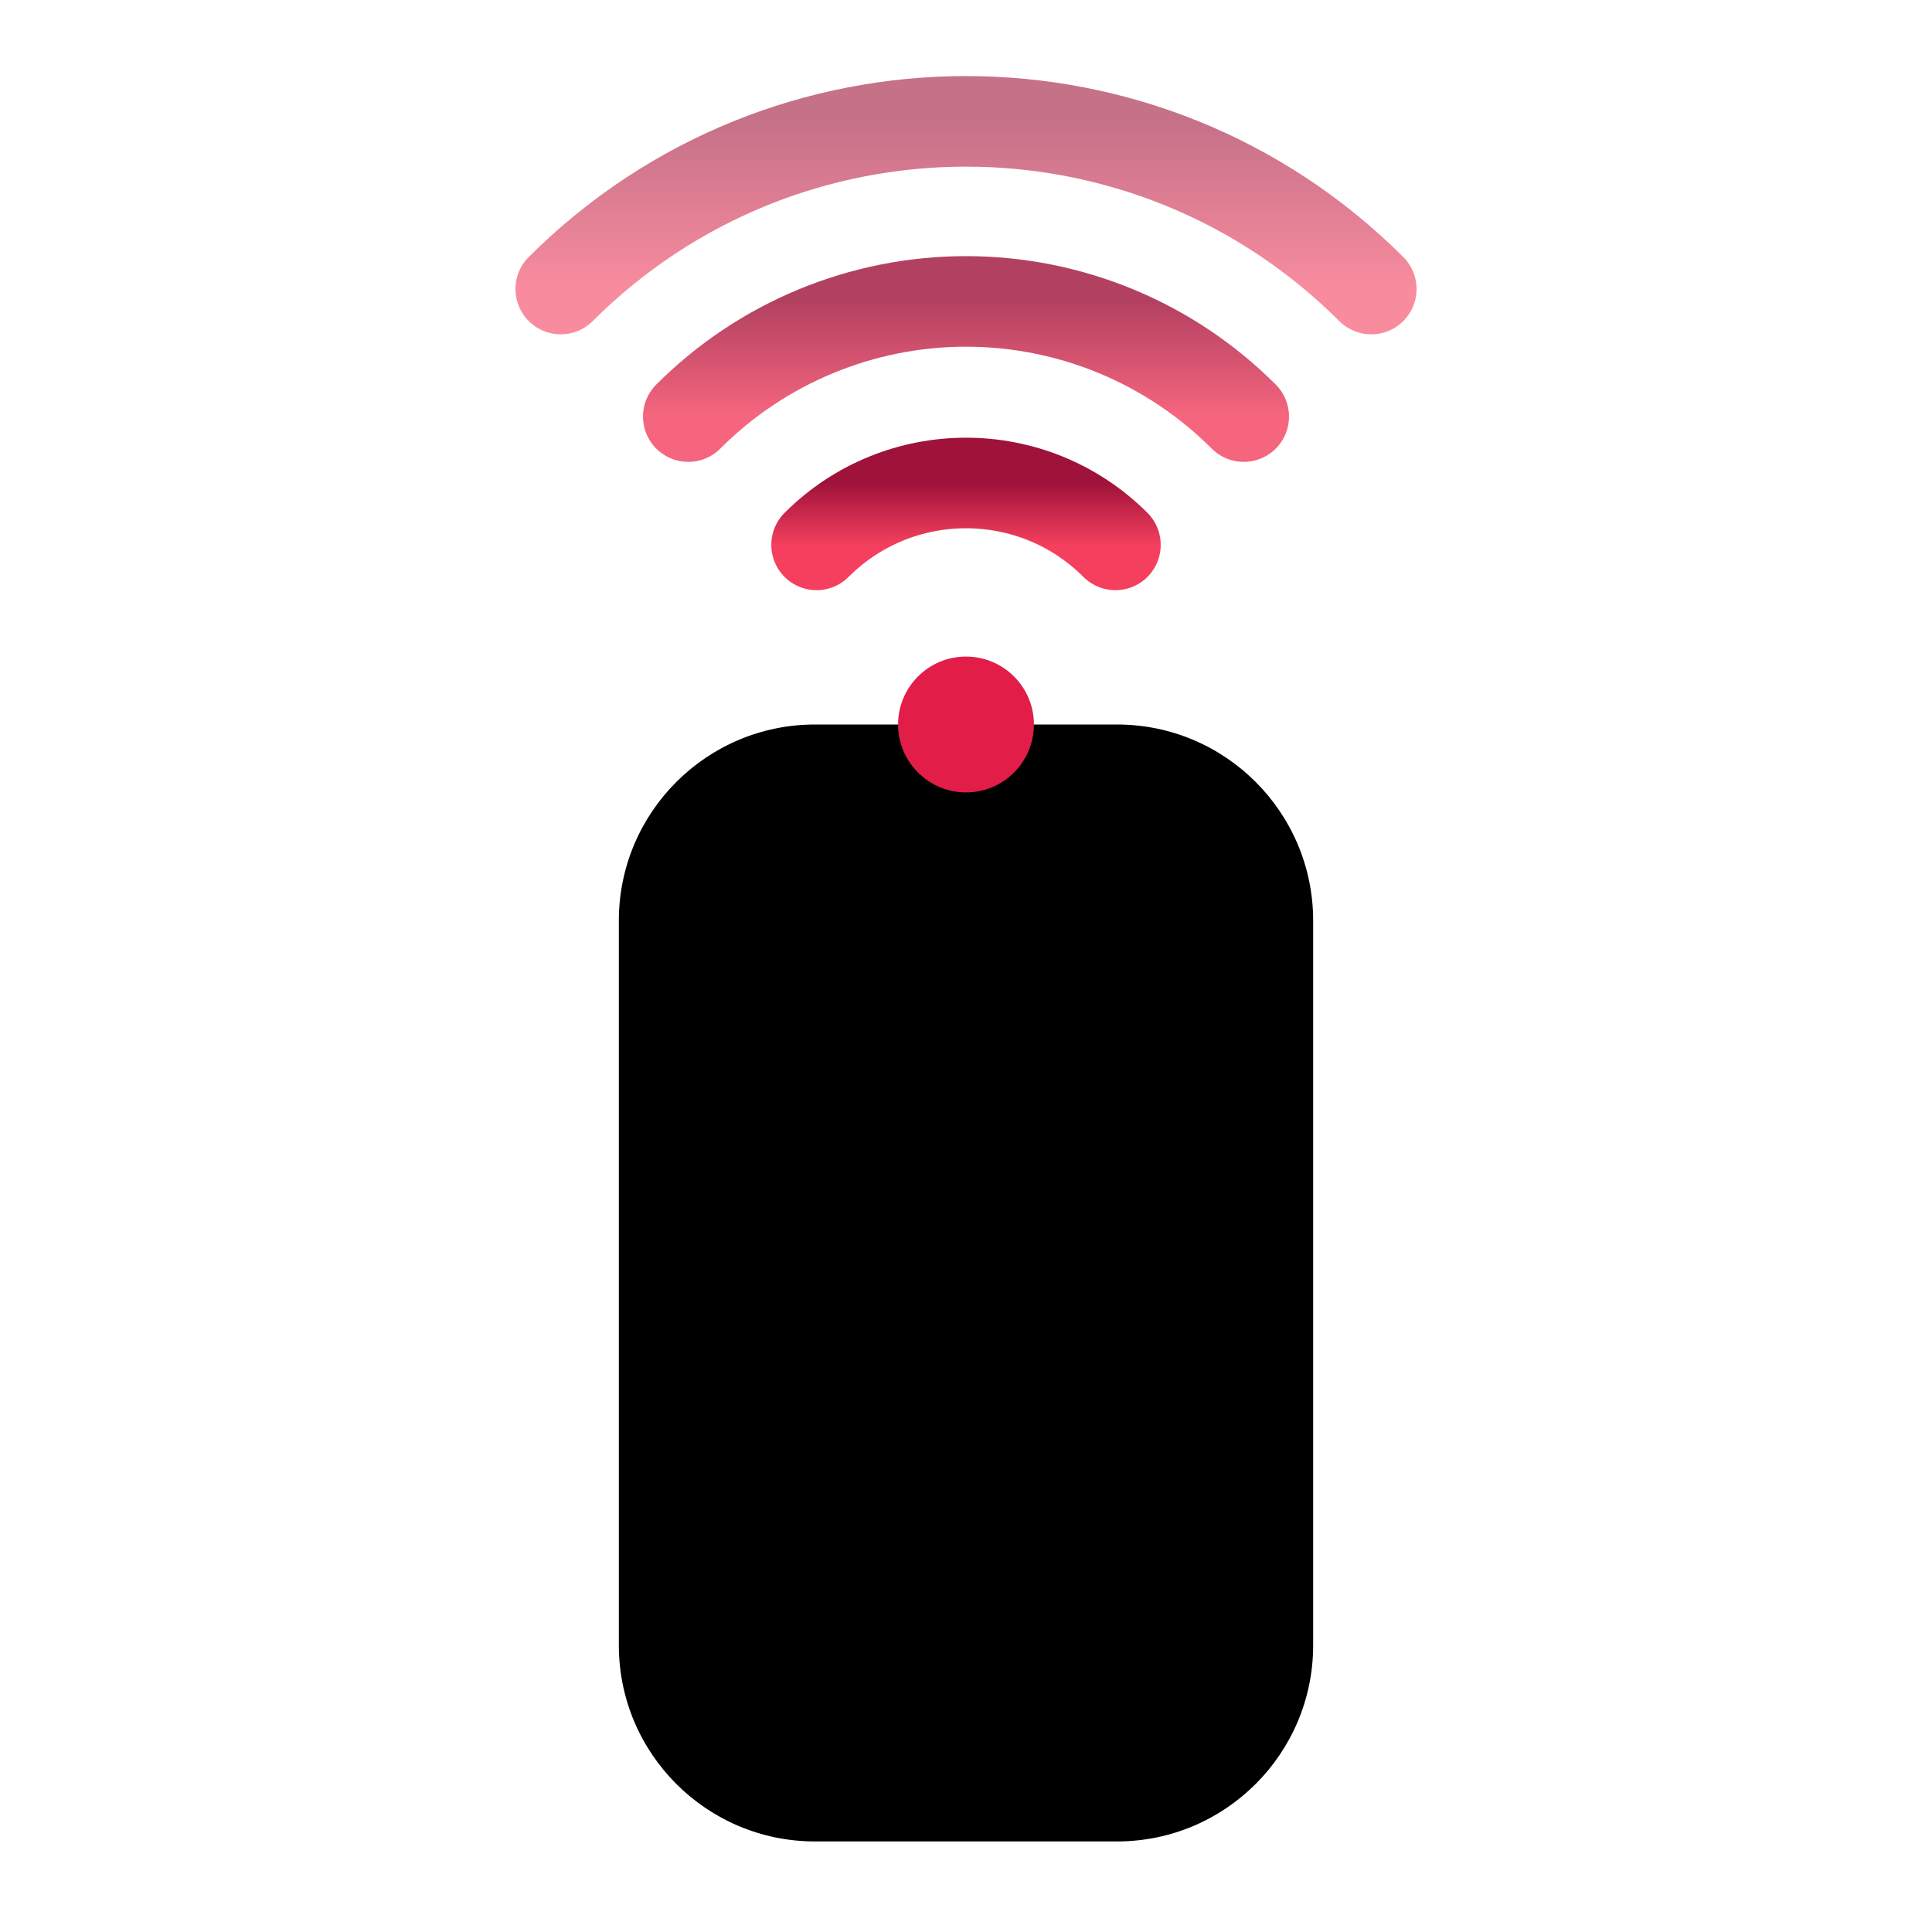
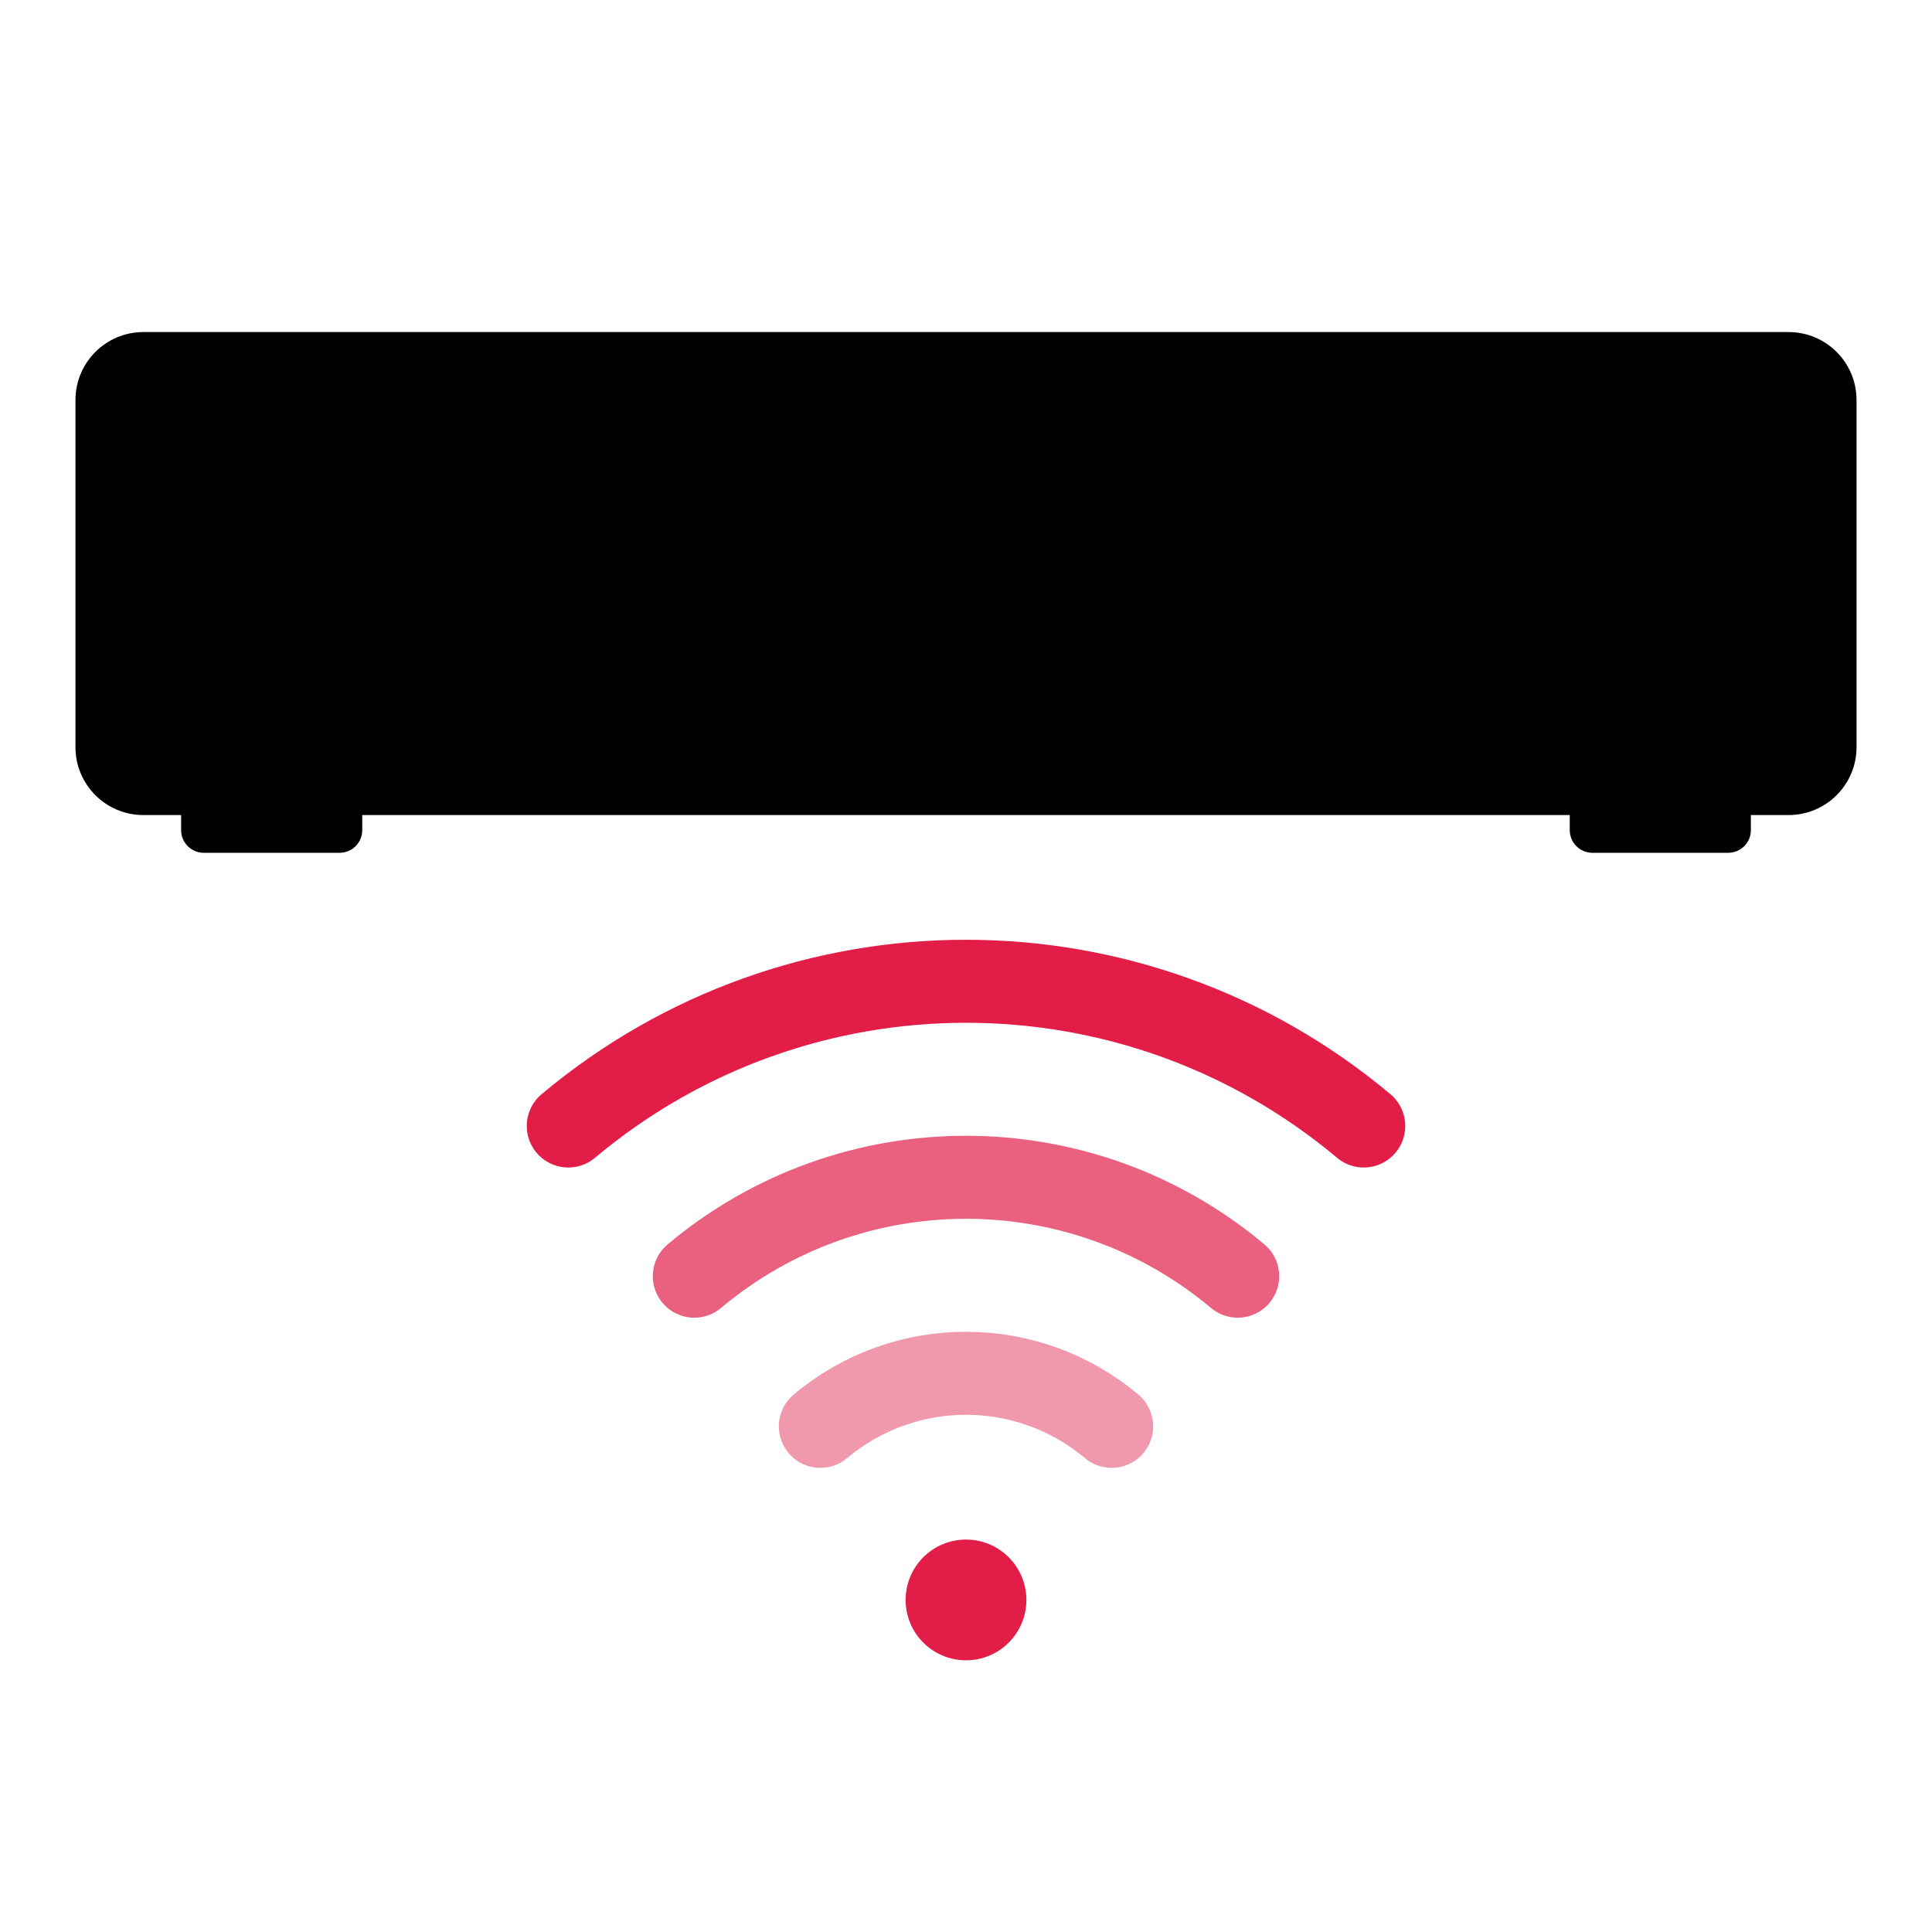
<svg xmlns="http://www.w3.org/2000/svg" viewBox="0 0 256 256">
-   <defs>
-     <linearGradient id="ir" x1="0" y1="1" x2="0" y2="0">
-       <stop offset="0" stop-color="#F43F5E" />
-       <stop offset="1" stop-color="#9F1239" />
-     </linearGradient>
-   </defs>
-   <g fill="none" stroke="url(#ir)" stroke-linecap="round" stroke-width="12">
-     <path d="M108.2 72.2 A28 28 0 0 1 147.8 72.2" />
-     <path d="M91.2 55.2 A52 52 0 0 1 164.8 55.2" opacity="0.8" />
-     <path d="M74.3 38.3 A76 76 0 0 1 181.7 38.3" opacity="0.6" />
+   <rect x="10" y="44" width="236" height="64" rx="9" fill="BODY" />
+   <rect x="24" y="104" width="24" height="9" rx="3" fill="BODY" />
+   <rect x="208" y="104" width="24" height="9" rx="3" fill="BODY" />
+   <circle cx="30" cy="78" r="8" fill="none" stroke="DETAIL" stroke-width="3.5" />
+   <g fill="none" stroke="DETAIL" stroke-width="3.5">
+     <circle cx="58" cy="82" r="6" />
+     <circle cx="80" cy="82" r="6" />
  </g>
-   <rect x="82" y="96" width="92" height="148" rx="26" fill="BODY" />
-   <circle cx="128" cy="96" r="9" fill="#E11D48" />
-   <circle cx="128" cy="156" r="27" fill="none" stroke="DETAIL" stroke-width="7" />
-   <line x1="128" y1="156" x2="114" y2="140" stroke="DETAIL" stroke-width="7" stroke-linecap="round" />
-   <circle cx="108" cy="212" r="7" fill="DETAIL" />
-   <circle cx="128" cy="212" r="7" fill="DETAIL" />
-   <circle cx="148" cy="212" r="7" fill="DETAIL" />
+   <circle cx="118" cy="76" r="19" fill="none" stroke="DETAIL" stroke-width="6" />
+   <g fill="DETAIL">
+     <rect x="148" y="53" width="12" height="7" rx="2" />
+     <rect x="148" y="65" width="12" height="7" rx="2" />
+     <rect x="148" y="77" width="12" height="7" rx="2" />
+     <rect x="148" y="89" width="12" height="7" rx="2" />
+   </g>
+   <rect x="168" y="54" width="46" height="44" rx="3" fill="DETAIL" />
+   <g fill="none" stroke="DETAIL" stroke-width="3.5">
+     <circle cx="230" cy="63" r="7" />
+     <circle cx="230" cy="89" r="7" />
+   </g>
+   <circle cx="128" cy="212" r="8" fill="#E11D48" />
+   <g fill="none" stroke="#E11D48" stroke-linecap="round" stroke-width="11">
+     <path d="M108.7 189 A30 30 0 0 1 147.3 189" opacity="0.45" />
+     <path d="M92 169.1 A56 56 0 0 1 164 169.1" opacity="0.7" />
+     <path d="M75.3 149.2 A82 82 0 0 1 180.7 149.2" />
+   </g>
</svg>
